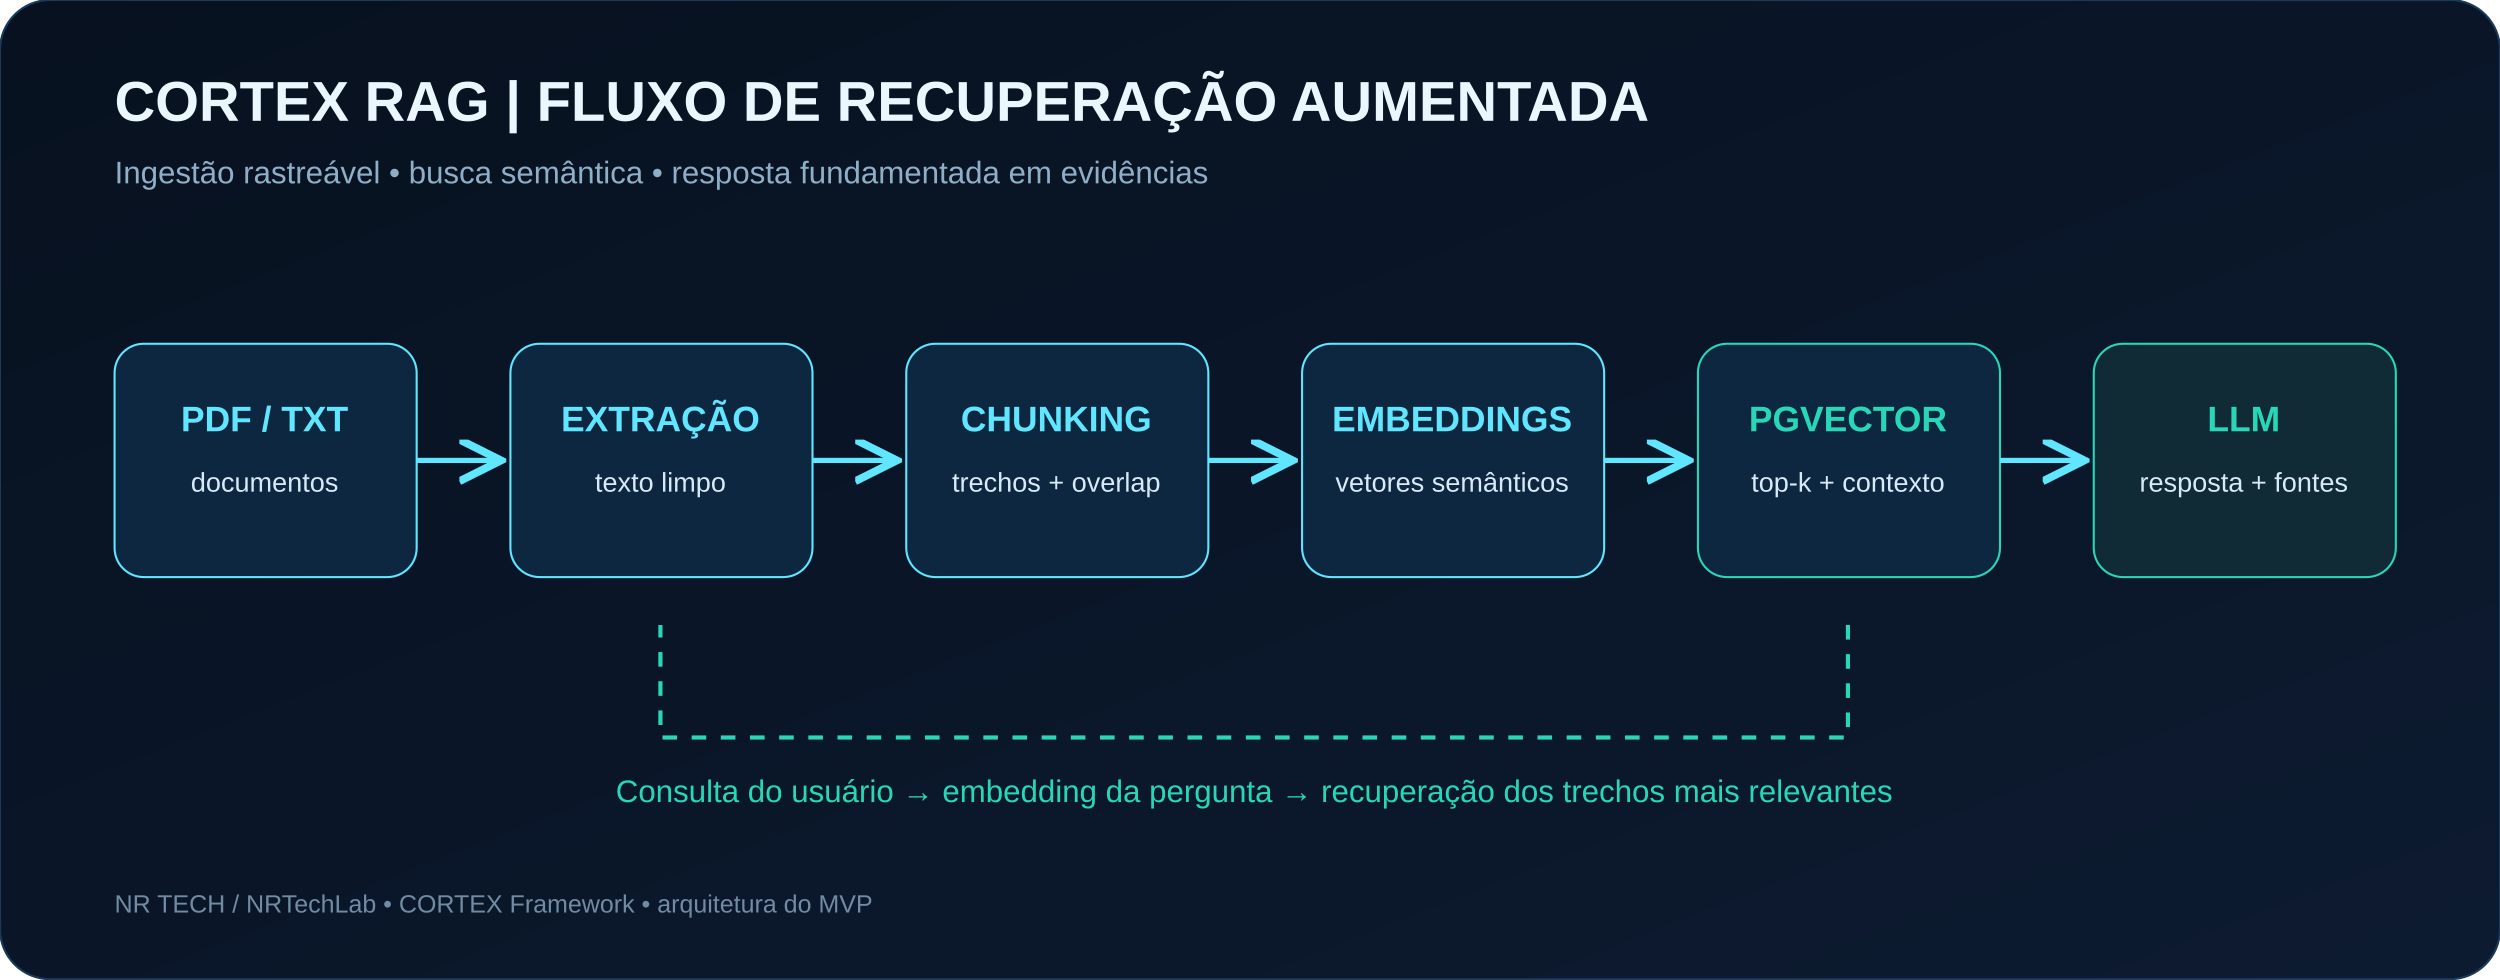
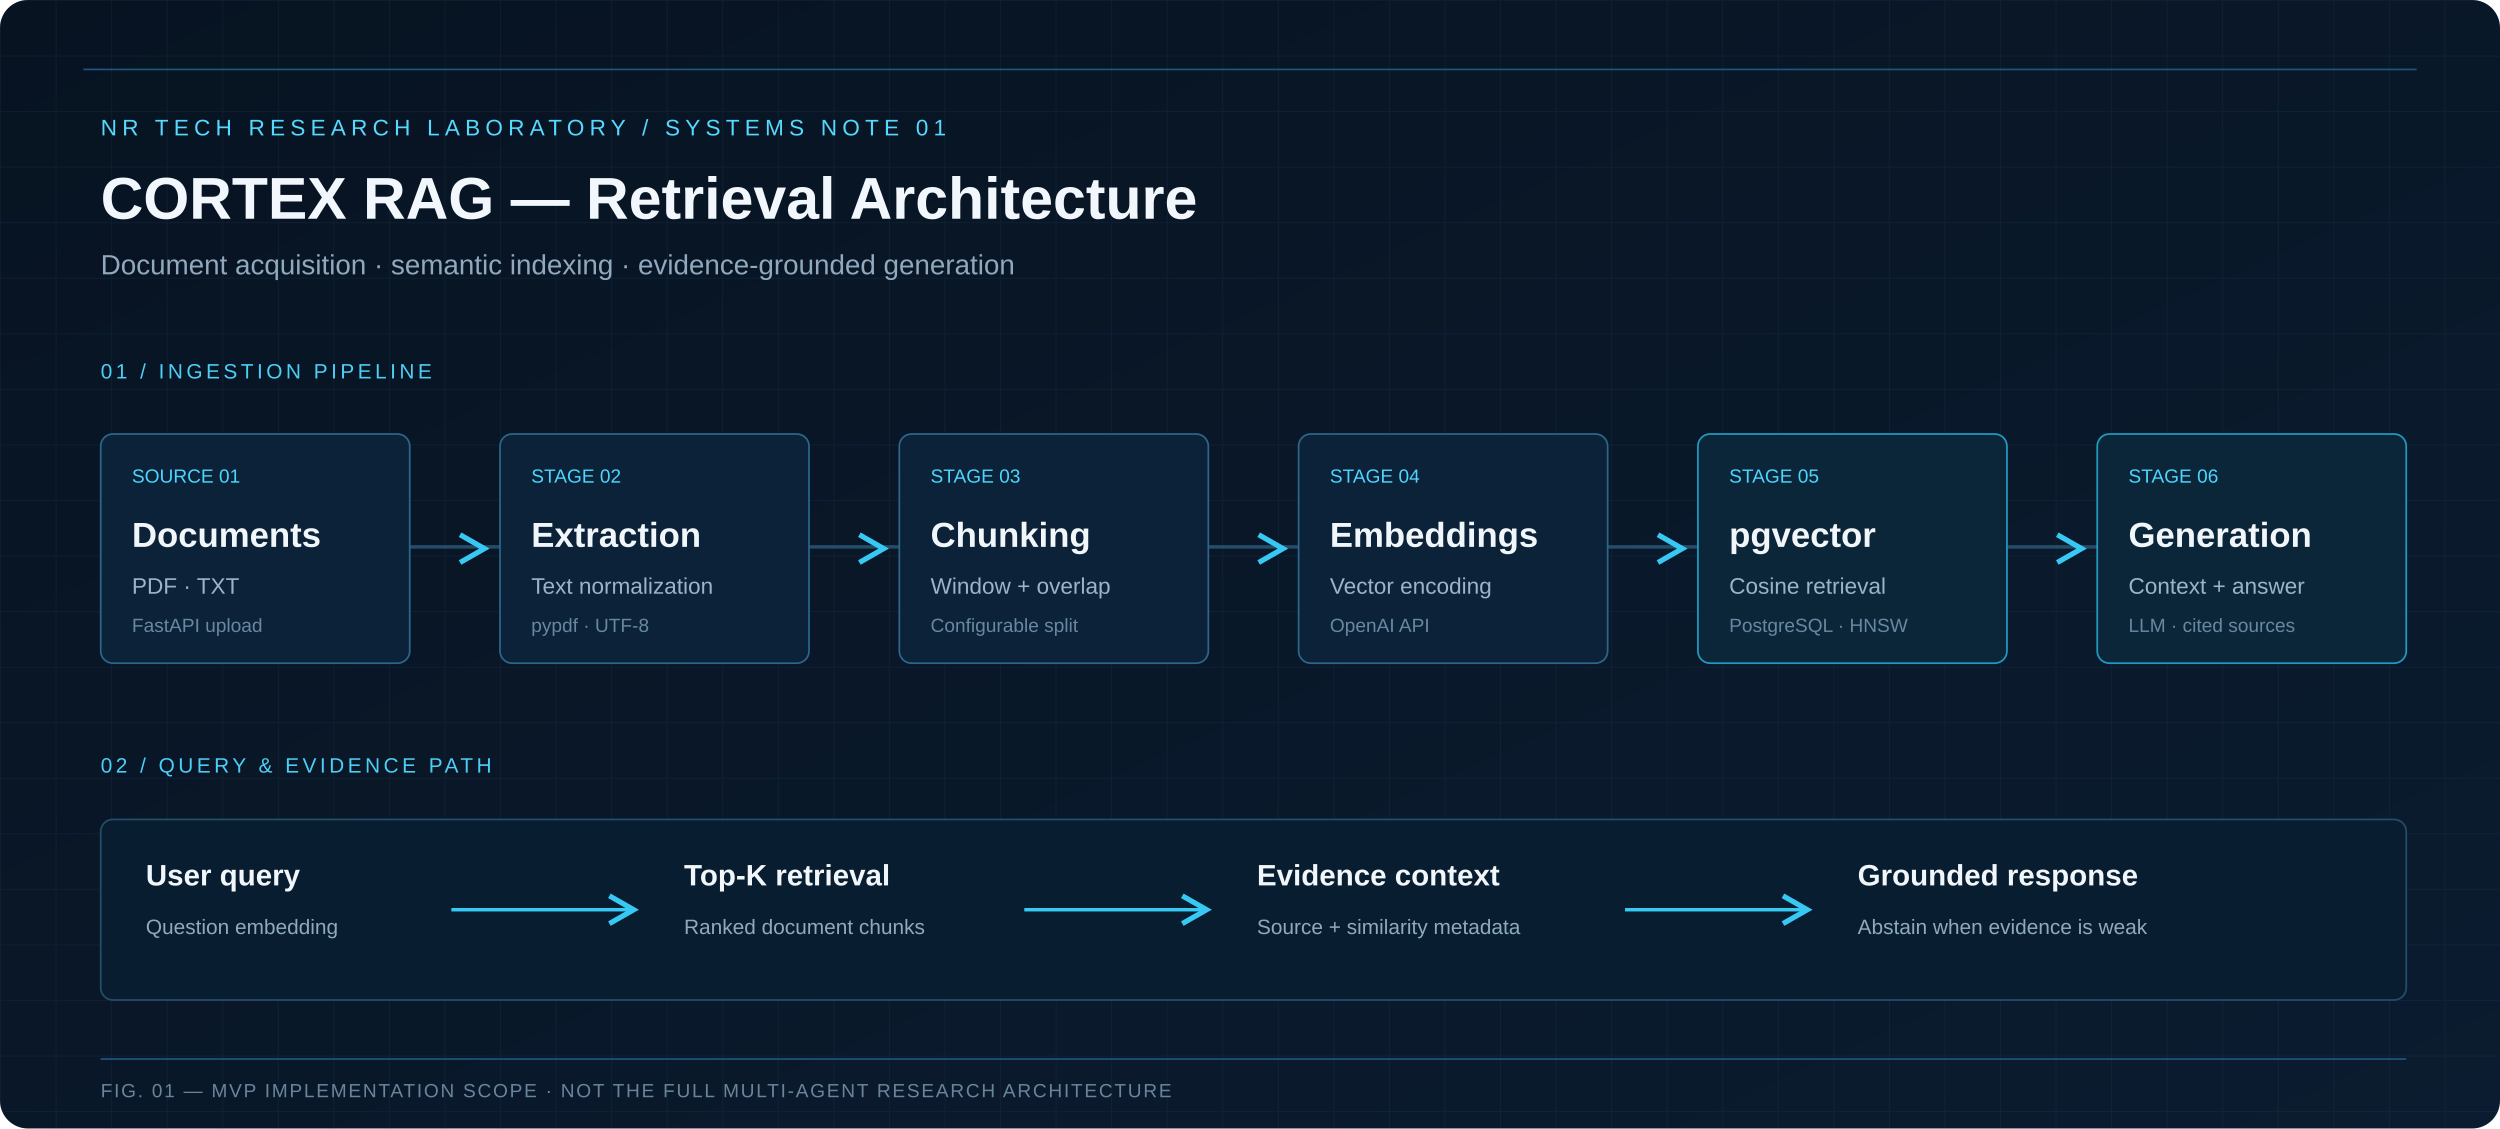
- <svg xmlns="http://www.w3.org/2000/svg" width="1200" height="470" viewBox="0 0 1200 470" role="img" aria-labelledby="t d">
+ <svg xmlns="http://www.w3.org/2000/svg" width="1440" height="650" viewBox="0 0 1440 650" role="img" aria-labelledby="title desc">
  <defs>
-     <linearGradient id="bg" x2="1" y2="1">
-       <stop stop-color="#07111F" />
-       <stop offset="1" stop-color="#0D1B31" />
+     <linearGradient id="panel" x1="0" y1="0" x2="1" y2="1">
+       <stop stop-color="#071321" />
+       <stop offset="1" stop-color="#0B1C30" />
    </linearGradient>
-     <linearGradient id="a" x2="1" y2="0">
-       <stop stop-color="#60E6FF" />
-       <stop offset="1" stop-color="#287BFF" />
+     <linearGradient id="beam" x1="0" y1="0" x2="1" y2="0">
+       <stop stop-color="#16B8F3" />
+       <stop offset="1" stop-color="#4CE3FF" />
    </linearGradient>
-     <marker id="m" markerWidth="9" markerHeight="9" refX="7" refY="4" orient="auto">
-       <path d="M0 0L8 4L0 8" fill="none" stroke="#60E6FF" stroke-width="1.5" />
+     <pattern id="grid" width="32" height="32" patternUnits="userSpaceOnUse">
+       <path d="M32 0H0V32" fill="none" stroke="#24415D" stroke-opacity=".24" />
+     </pattern>
+     <marker id="arrow" markerWidth="10" markerHeight="10" refX="8" refY="5" orient="auto">
+       <path d="M1 1L8 5L1 9" fill="none" stroke="#38C8F4" stroke-width="1.5" />
    </marker>
  </defs>
-   <rect width="1200" height="470" rx="24" fill="url(#bg)" stroke="#1A3A59" />
-   <text x="55" y="58" fill="#EAF7FF" font-family="Arial" font-size="27" font-weight="700">CORTEX RAG | FLUXO DE RECUPERAÇÃO AUMENTADA</text>
-   <text x="55" y="88" fill="#8FAFC8" font-family="Arial" font-size="15">Ingestão rastreável • busca semântica • resposta fundamentada em evidências</text>
-   <g font-family="Arial" text-anchor="middle">
-     <g>
-       <rect x="55" y="165" width="145" height="112" rx="14" fill="#0D2740" stroke="#60E6FF" />
-       <text x="127" y="207" fill="#60E6FF" font-size="17" font-weight="700">PDF / TXT</text>
-       <text x="127" y="236" fill="#D8EAF7" font-size="13">documentos</text>
+   <rect width="1440" height="650" rx="16" fill="url(#panel)" />
+   <rect width="1440" height="650" rx="16" fill="url(#grid)" />
+   <path d="M48 40H1392" stroke="#1C547B" />
+   <text x="58" y="78" fill="#55D9FF" font-family="Arial" font-size="13" letter-spacing="3">NR TECH RESEARCH LABORATORY / SYSTEMS NOTE 01</text>
+   <text x="58" y="126" fill="#F1F7FC" font-family="Arial" font-size="34" font-weight="700">CORTEX RAG — Retrieval Architecture</text>
+   <text x="58" y="158" fill="#91A9BE" font-family="Arial" font-size="16">Document acquisition · semantic indexing · evidence-grounded generation</text>
+   <text x="58" y="218" fill="#4CCFF7" font-family="Arial" font-size="12" letter-spacing="2">01 / INGESTION PIPELINE</text>
+   <path d="M80 315H1360" stroke="#244D6A" stroke-width="2" />
+   <g font-family="Arial">
+     <g transform="translate(58 250)">
+       <rect width="178" height="132" rx="7" fill="#0B2238" stroke="#2B668B" />
+       <text x="18" y="28" fill="#4DD5FF" font-size="11">SOURCE 01</text>
+       <text x="18" y="65" fill="#F0F6FA" font-size="20" font-weight="700">Documents</text>
+       <text x="18" y="92" fill="#9CB4C8" font-size="13">PDF · TXT</text>
+       <text x="18" y="114" fill="#6888A2" font-size="11">FastAPI upload</text>
    </g>
-     <g>
-       <rect x="245" y="165" width="145" height="112" rx="14" fill="#0D2740" stroke="#60E6FF" />
-       <text x="317" y="207" fill="#60E6FF" font-size="17" font-weight="700">EXTRAÇÃO</text>
-       <text x="317" y="236" fill="#D8EAF7" font-size="13">texto limpo</text>
+     <g transform="translate(288 250)">
+       <rect width="178" height="132" rx="7" fill="#0B2238" stroke="#2B668B" />
+       <text x="18" y="28" fill="#4DD5FF" font-size="11">STAGE 02</text>
+       <text x="18" y="65" fill="#F0F6FA" font-size="20" font-weight="700">Extraction</text>
+       <text x="18" y="92" fill="#9CB4C8" font-size="13">Text normalization</text>
+       <text x="18" y="114" fill="#6888A2" font-size="11">pypdf · UTF-8</text>
    </g>
-     <g>
-       <rect x="435" y="165" width="145" height="112" rx="14" fill="#0D2740" stroke="#60E6FF" />
-       <text x="507" y="207" fill="#60E6FF" font-size="17" font-weight="700">CHUNKING</text>
-       <text x="507" y="236" fill="#D8EAF7" font-size="13">trechos + overlap</text>
+     <g transform="translate(518 250)">
+       <rect width="178" height="132" rx="7" fill="#0B2238" stroke="#2B668B" />
+       <text x="18" y="28" fill="#4DD5FF" font-size="11">STAGE 03</text>
+       <text x="18" y="65" fill="#F0F6FA" font-size="20" font-weight="700">Chunking</text>
+       <text x="18" y="92" fill="#9CB4C8" font-size="13">Window + overlap</text>
+       <text x="18" y="114" fill="#6888A2" font-size="11">Configurable split</text>
    </g>
-     <g>
-       <rect x="625" y="165" width="145" height="112" rx="14" fill="#0D2740" stroke="#60E6FF" />
-       <text x="697" y="207" fill="#60E6FF" font-size="17" font-weight="700">EMBEDDINGS</text>
-       <text x="697" y="236" fill="#D8EAF7" font-size="13">vetores semânticos</text>
+     <g transform="translate(748 250)">
+       <rect width="178" height="132" rx="7" fill="#0B2238" stroke="#2B668B" />
+       <text x="18" y="28" fill="#4DD5FF" font-size="11">STAGE 04</text>
+       <text x="18" y="65" fill="#F0F6FA" font-size="20" font-weight="700">Embeddings</text>
+       <text x="18" y="92" fill="#9CB4C8" font-size="13">Vector encoding</text>
+       <text x="18" y="114" fill="#6888A2" font-size="11">OpenAI API</text>
    </g>
-     <g>
-       <rect x="815" y="165" width="145" height="112" rx="14" fill="#0D2740" stroke="#27D7B7" />
-       <text x="887" y="207" fill="#27D7B7" font-size="17" font-weight="700">PGVECTOR</text>
-       <text x="887" y="236" fill="#D8EAF7" font-size="13">top-k + contexto</text>
+     <g transform="translate(978 250)">
+       <rect width="178" height="132" rx="7" fill="#0B2639" stroke="#1F9BC0" />
+       <text x="18" y="28" fill="#4DD5FF" font-size="11">STAGE 05</text>
+       <text x="18" y="65" fill="#F0F6FA" font-size="20" font-weight="700">pgvector</text>
+       <text x="18" y="92" fill="#9CB4C8" font-size="13">Cosine retrieval</text>
+       <text x="18" y="114" fill="#6888A2" font-size="11">PostgreSQL · HNSW</text>
    </g>
-     <g>
-       <rect x="1005" y="165" width="145" height="112" rx="14" fill="#102B35" stroke="#27D7B7" />
-       <text x="1077" y="207" fill="#27D7B7" font-size="17" font-weight="700">LLM</text>
-       <text x="1077" y="236" fill="#D8EAF7" font-size="13">resposta + fontes</text>
+     <g transform="translate(1208 250)">
+       <rect width="178" height="132" rx="7" fill="#0B2639" stroke="#1F9BC0" />
+       <text x="18" y="28" fill="#4DD5FF" font-size="11">STAGE 06</text>
+       <text x="18" y="65" fill="#F0F6FA" font-size="20" font-weight="700">Generation</text>
+       <text x="18" y="92" fill="#9CB4C8" font-size="13">Context + answer</text>
+       <text x="18" y="114" fill="#6888A2" font-size="11">LLM · cited sources</text>
    </g>
  </g>
-   <g fill="none" stroke="#60E6FF" stroke-width="2.5" marker-end="url(#m)">
-     <path d="M200 221h38" />
-     <path d="M390 221h38" />
-     <path d="M580 221h38" />
-     <path d="M770 221h38" />
-     <path d="M960 221h38" />
+   <g fill="none" stroke="url(#beam)" stroke-width="2" marker-end="url(#arrow)">
+     <path d="M236 316H279" />
+     <path d="M466 316H509" />
+     <path d="M696 316H739" />
+     <path d="M926 316H969" />
+     <path d="M1156 316H1199" />
  </g>
-   <path d="M887 300v54H317v-54" fill="none" stroke="#27D7B7" stroke-width="2" stroke-dasharray="7 7" />
-   <text x="602" y="385" fill="#27D7B7" font-family="Arial" font-size="15" text-anchor="middle">Consulta do usuário → embedding da pergunta → recuperação dos trechos mais relevantes</text>
-   <text x="55" y="438" fill="#718BA3" font-family="Arial" font-size="12">NR TECH / NRTechLab • CORTEX Framework • arquitetura do MVP</text>
+   <text x="58" y="445" fill="#4CCFF7" font-family="Arial" font-size="12" letter-spacing="2">02 / QUERY &amp; EVIDENCE PATH</text>
+   <rect x="58" y="472" width="1328" height="104" rx="7" fill="#091D30" stroke="#244D6A" />
+   <g font-family="Arial">
+     <text x="84" y="510" fill="#F0F6FA" font-size="17" font-weight="700">User query</text>
+     <text x="84" y="538" fill="#8FA9BE" font-size="12">Question embedding</text>
+     <path d="M260 524H365" stroke="#38C8F4" stroke-width="2" marker-end="url(#arrow)" />
+     <text x="394" y="510" fill="#F0F6FA" font-size="17" font-weight="700">Top-K retrieval</text>
+     <text x="394" y="538" fill="#8FA9BE" font-size="12">Ranked document chunks</text>
+     <path d="M590 524H695" stroke="#38C8F4" stroke-width="2" marker-end="url(#arrow)" />
+     <text x="724" y="510" fill="#F0F6FA" font-size="17" font-weight="700">Evidence context</text>
+     <text x="724" y="538" fill="#8FA9BE" font-size="12">Source + similarity metadata</text>
+     <path d="M936 524H1041" stroke="#38C8F4" stroke-width="2" marker-end="url(#arrow)" />
+     <text x="1070" y="510" fill="#F0F6FA" font-size="17" font-weight="700">Grounded response</text>
+     <text x="1070" y="538" fill="#8FA9BE" font-size="12">Abstain when evidence is weak</text>
+   </g>
+   <path d="M58 610H1386" stroke="#1C547B" />
+   <text x="58" y="632" fill="#69859C" font-family="Arial" font-size="11" letter-spacing="1">FIG. 01 — MVP IMPLEMENTATION SCOPE · NOT THE FULL MULTI-AGENT RESEARCH ARCHITECTURE</text>
</svg>
